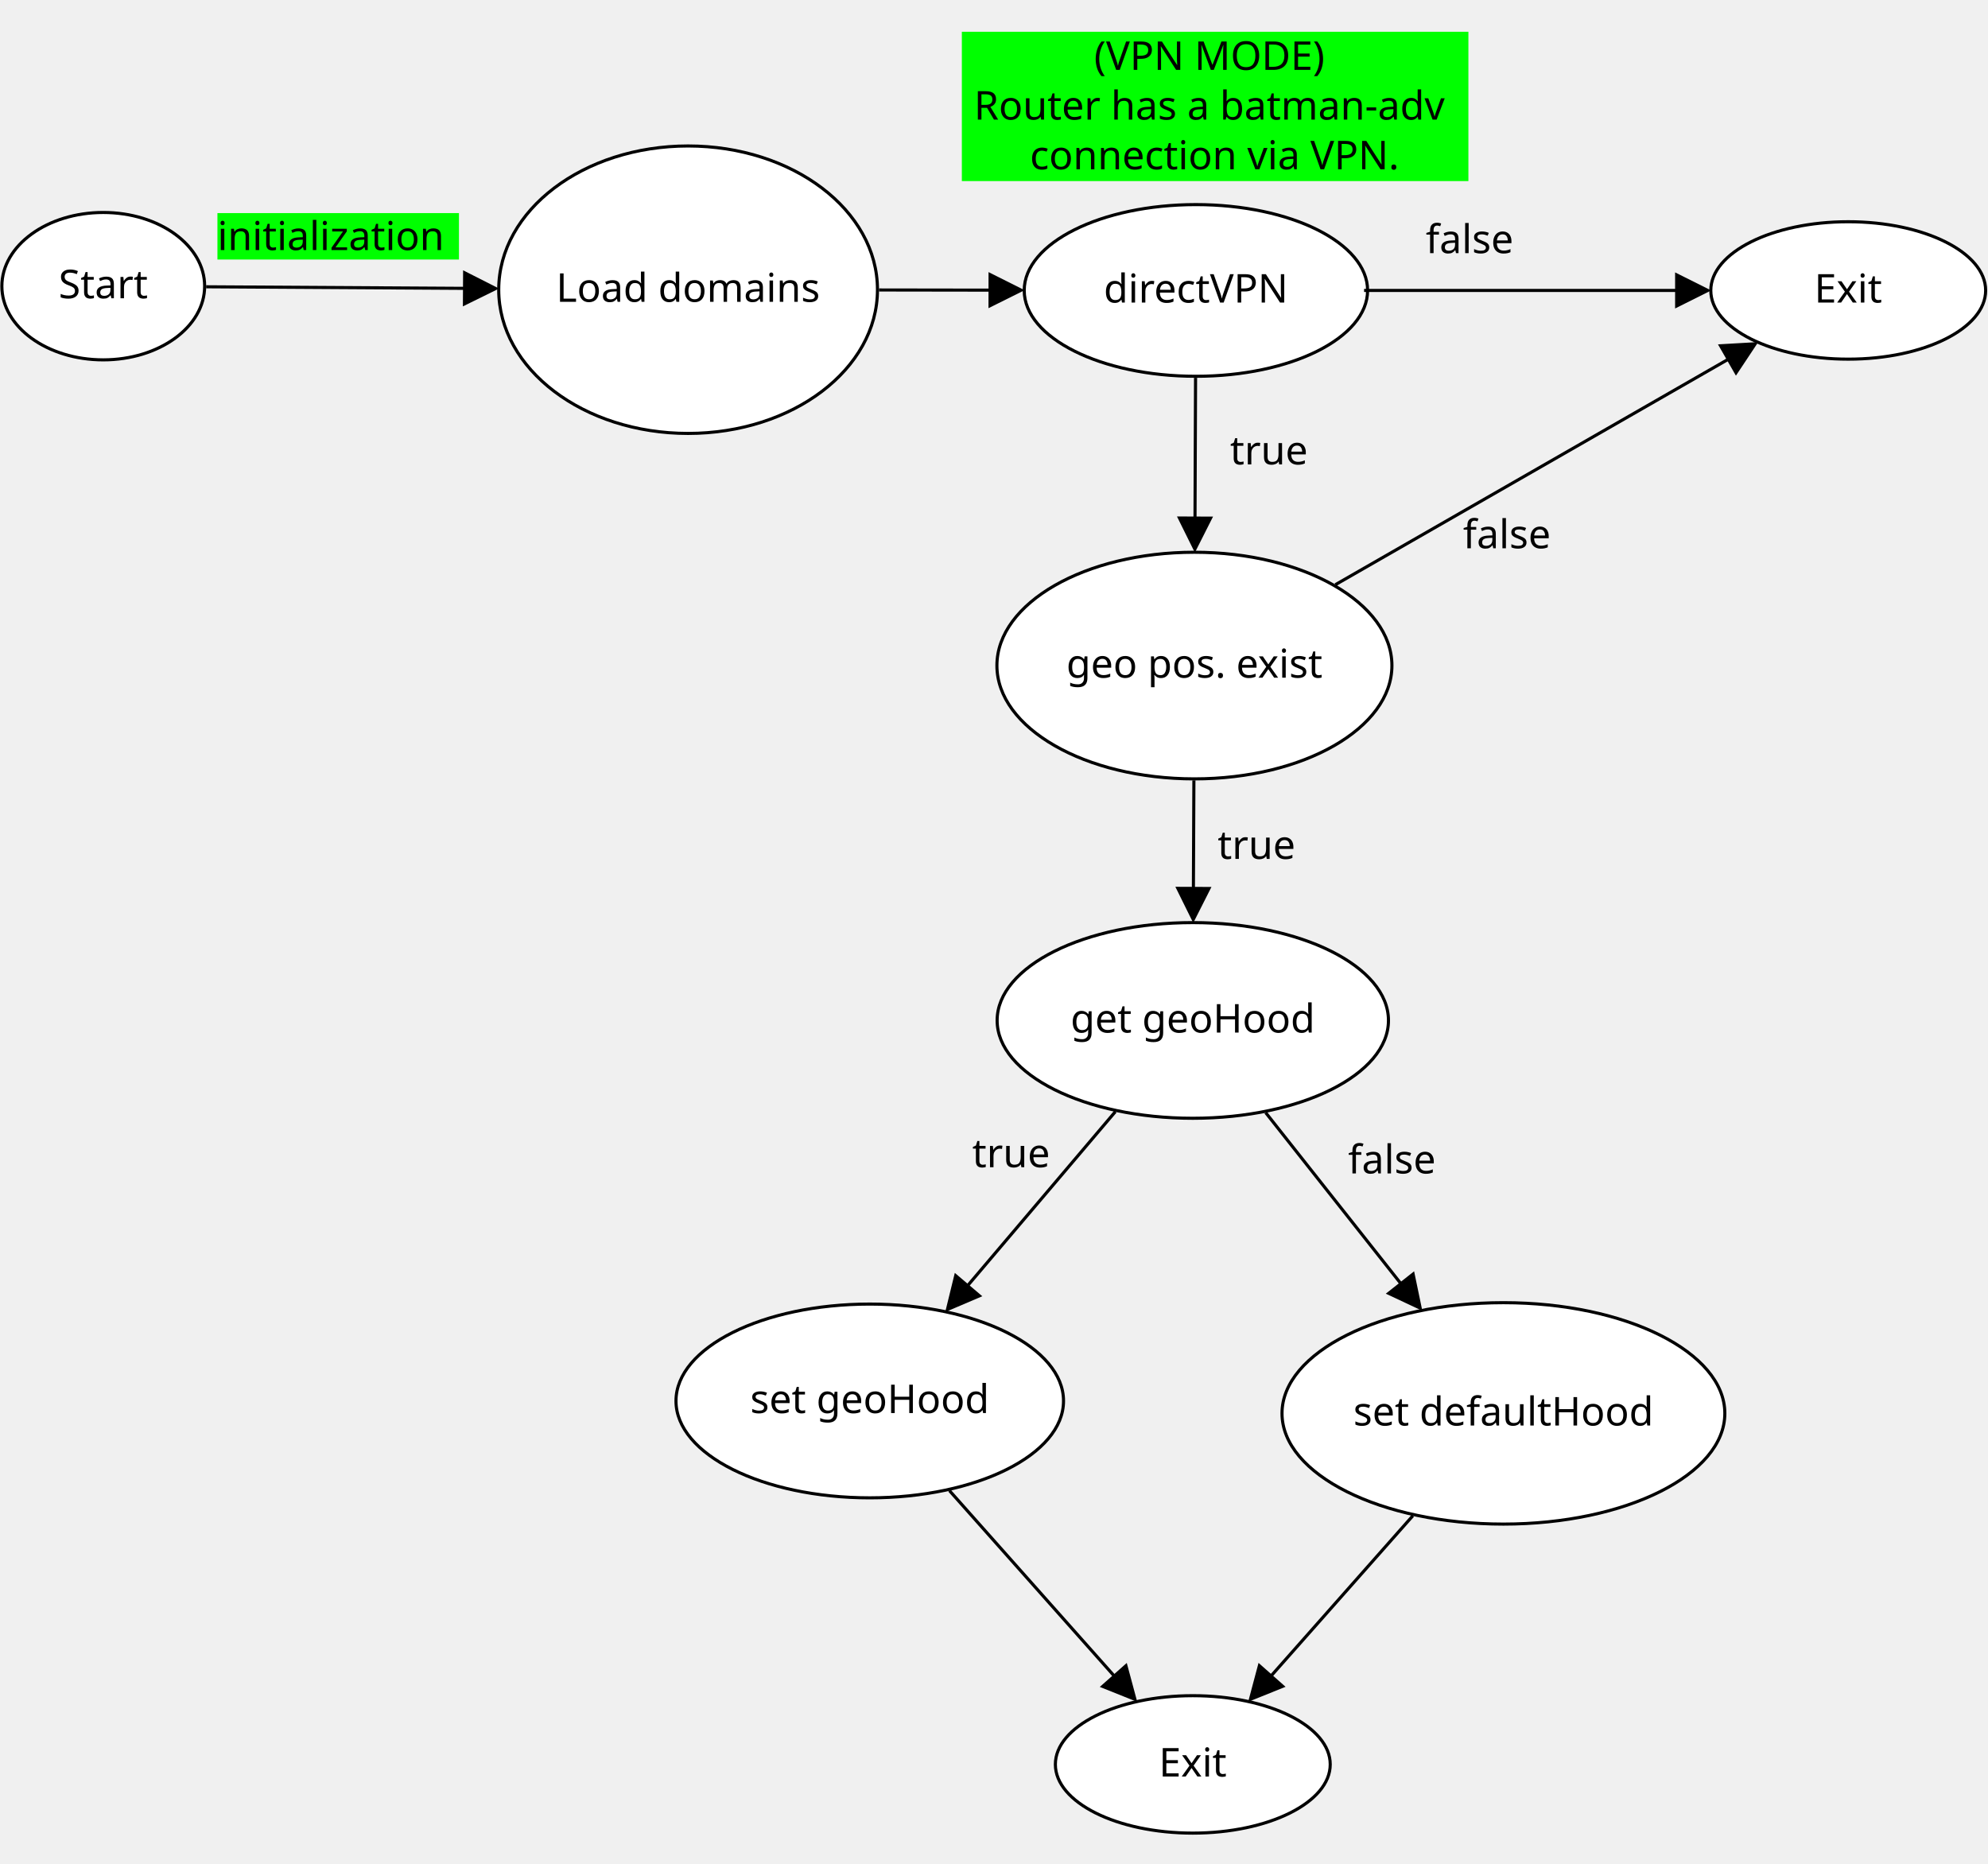
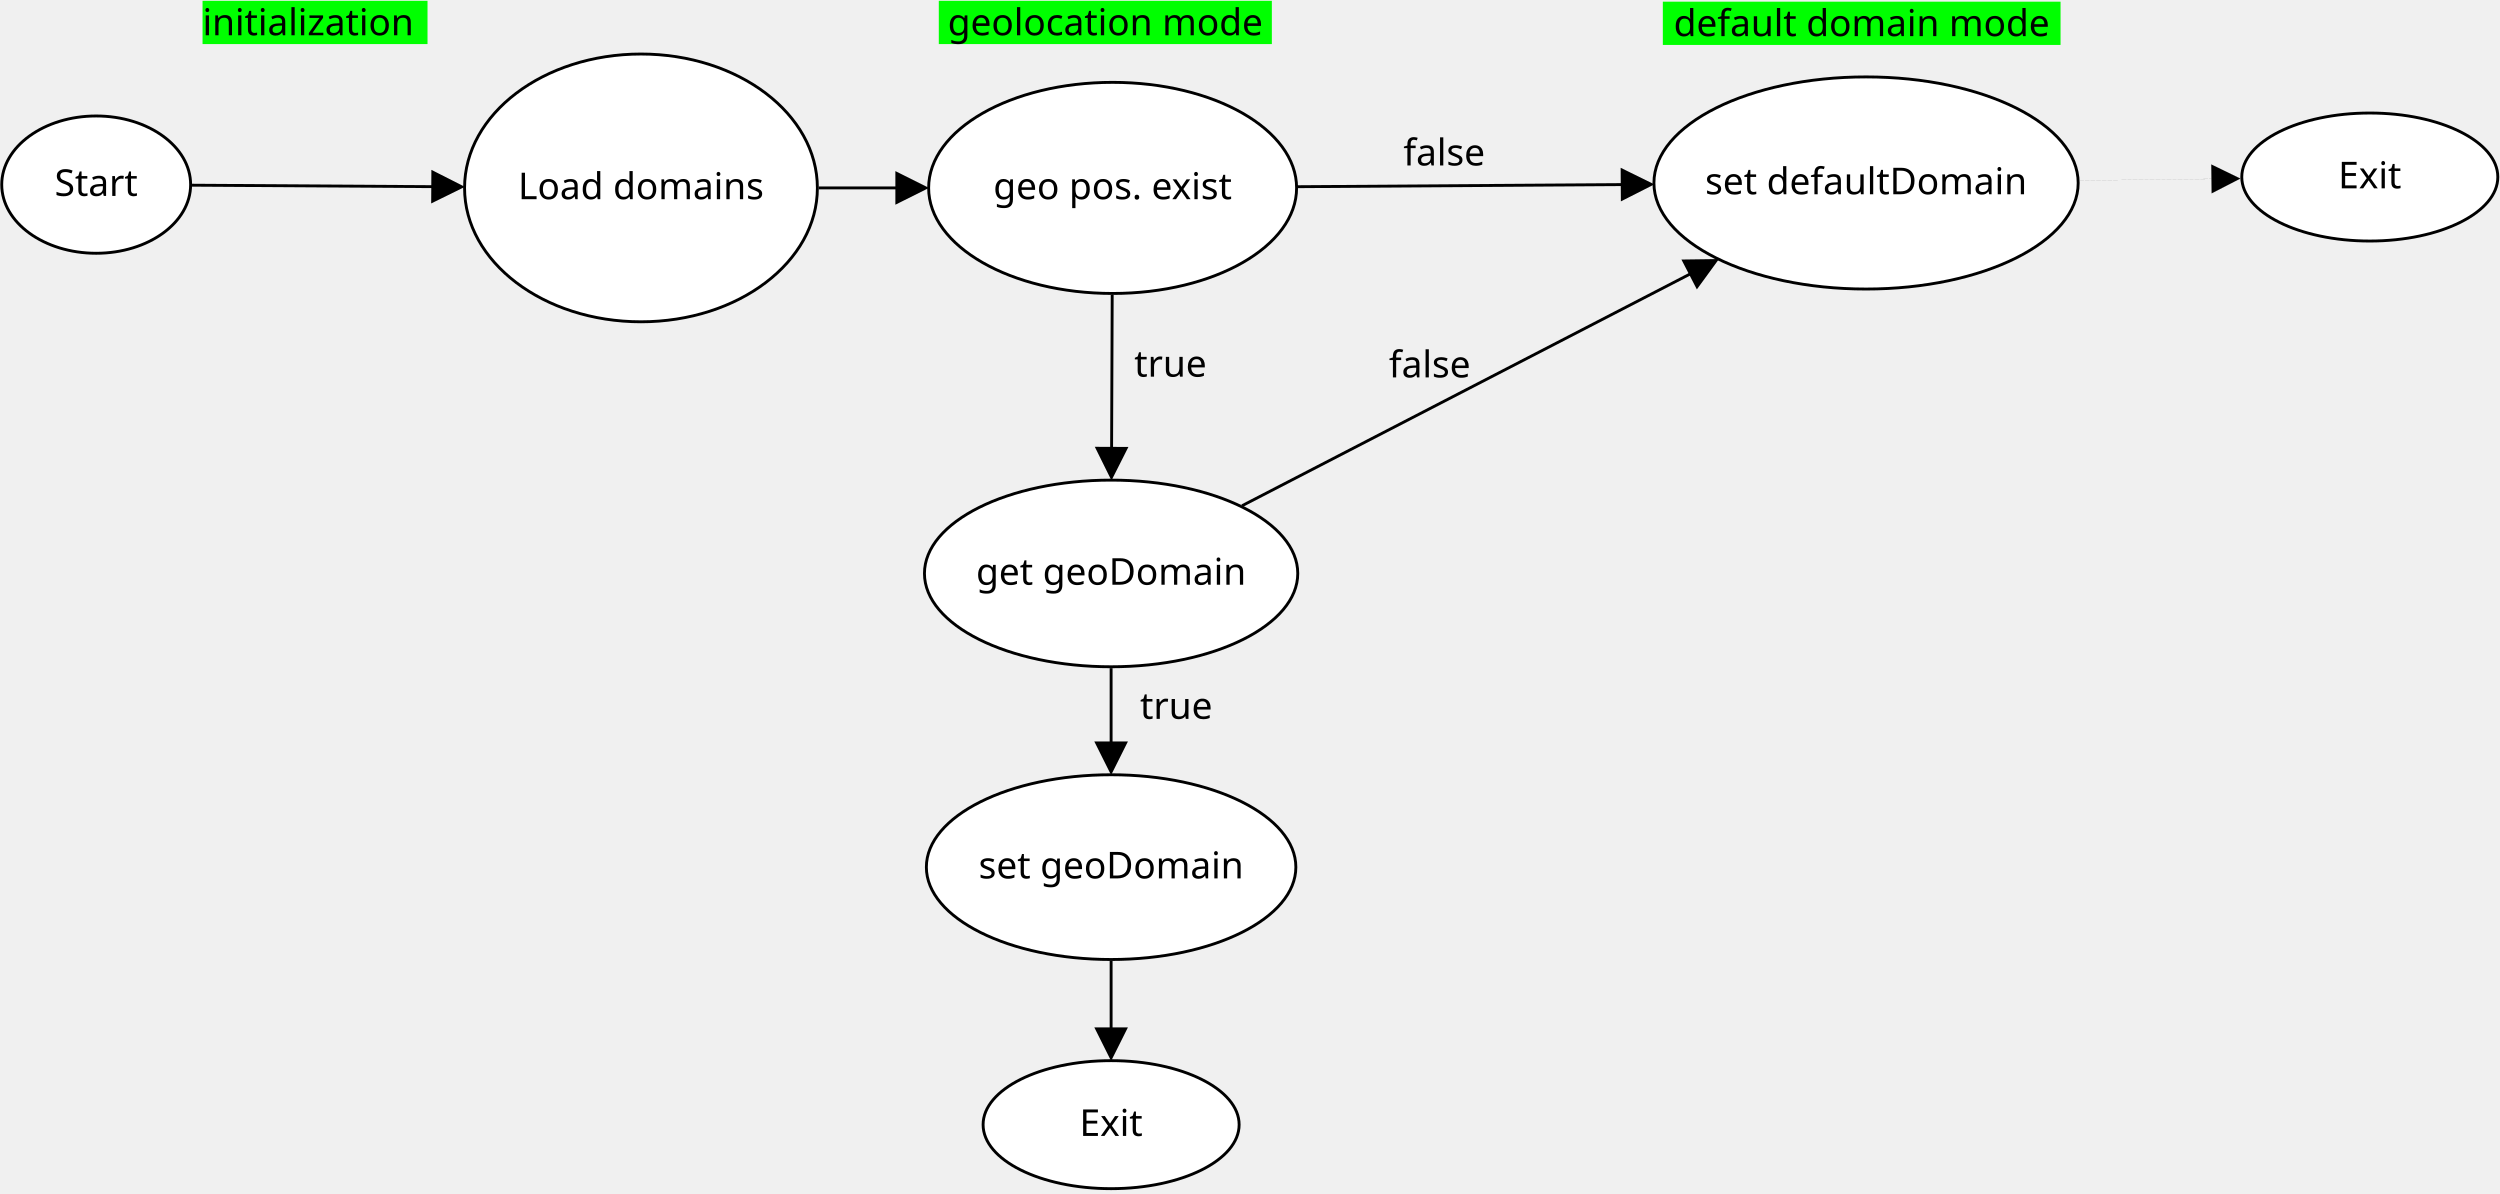
- <svg xmlns="http://www.w3.org/2000/svg" width="32cm" height="30cm" viewBox="36 46 640 581">
+ <svg xmlns="http://www.w3.org/2000/svg" width="44cm" height="21cm" viewBox="36 65 864 412">
  <g>
    <line style="fill: none; fill-opacity:0; stroke-width: 1; stroke: #000000" x1="102.36" y1="128.823" x2="185.552" y2="129.326" />
    <polygon style="fill: #000000" points="185.521,134.325 195.551,129.386 185.582,124.326 " />
    <polygon style="fill: none; fill-opacity:0; stroke-width: 1; stroke: #000000" points="185.521,134.325 195.551,129.386 185.582,124.326 " />
  </g>
  <g>
    <ellipse style="fill: #ffffff" cx="257.52" cy="129.76" rx="60.966" ry="46.27" />
    <ellipse style="fill: none; fill-opacity:0; stroke-width: 1; stroke: #000000" cx="257.52" cy="129.76" rx="60.966" ry="46.27" />
    <text font-size="12.8" style="fill: #000000;text-anchor:middle;font-family:sans-serif;font-style:normal;font-weight:normal" x="257.52" y="133.66">
      <tspan x="257.52" y="133.66">Load domains</tspan>
    </text>
  </g>
  <g>
-     <ellipse style="fill: #ffffff" cx="421" cy="130" rx="55.27" ry="27.635" />
-     <ellipse style="fill: none; fill-opacity:0; stroke-width: 1; stroke: #000000" cx="421" cy="130" rx="55.27" ry="27.635" />
-     <text font-size="12.8" style="fill: #000000;text-anchor:middle;font-family:sans-serif;font-style:normal;font-weight:normal" x="421" y="133.9">
-       <tspan x="421" y="133.9">directVPN</tspan>
+     <line style="fill: none; fill-opacity:0; stroke-width: 1; stroke: #000000" x1="318.984" y1="129.76" x2="345.941" y2="129.76" />
+     <polygon style="fill: #000000" points="345.941,134.76 355.941,129.76 345.941,124.76 " />
+     <polygon style="fill: none; fill-opacity:0; stroke-width: 1; stroke: #000000" points="345.941,134.76 355.941,129.76 345.941,124.76 " />
+   </g>
+   <g>
+     <rect style="fill: #00ff00" x="106" y="65.1" width="77.75" height="14.95" />
+     <text font-size="12.8" style="fill: #000000;text-anchor:start;font-family:sans-serif;font-style:normal;font-weight:normal" x="106" y="77">
+       <tspan x="106" y="77">initialization</tspan>
    </text>
  </g>
  <g>
-     <line style="fill: none; fill-opacity:0; stroke-width: 1; stroke: #000000" x1="318.995" y1="129.85" x2="354.733" y2="129.903" />
-     <polygon style="fill: #000000" points="354.726,134.903 364.733,129.917 354.74,124.903 " />
-     <polygon style="fill: none; fill-opacity:0; stroke-width: 1; stroke: #000000" points="354.726,134.903 364.733,129.917 354.74,124.903 " />
-   </g>
-   <g>
-     <rect style="fill: #00ff00" x="106" y="105.1" width="77.75" height="14.95" />
-     <text font-size="12.8" style="fill: #000000;text-anchor:start;font-family:sans-serif;font-style:normal;font-weight:normal" x="106" y="117">
-       <tspan x="106" y="117">initialization</tspan>
+     <rect style="fill: #00ff00" x="360.45" y="65.1" width="115.1" height="14.95" />
+     <text font-size="12.8" style="fill: #000000;text-anchor:middle;font-family:sans-serif;font-style:normal;font-weight:normal" x="418" y="77">
+       <tspan x="418" y="77">geolocation mode</tspan>
    </text>
  </g>
  <g>
-     <rect style="fill: #00ff00" x="345.65" y="46.726" width="163.074" height="48.071" />
-     <text font-size="12.8" style="fill: #000000;text-anchor:middle;font-family:sans-serif;font-style:normal;font-weight:normal" x="427" y="59">
-       <tspan x="427" y="59">(VPN MODE)</tspan>
-       <tspan x="427" y="75">Router has a batman-adv</tspan>
-       <tspan x="427" y="91">connection via VPN.</tspan>
+     <ellipse style="fill: #ffffff" cx="420.521" cy="129.76" rx="63.583" ry="36.478" />
+     <ellipse style="fill: none; fill-opacity:0; stroke-width: 1; stroke: #000000" cx="420.521" cy="129.76" rx="63.583" ry="36.478" />
+     <text font-size="12.8" style="fill: #000000;text-anchor:middle;font-family:sans-serif;font-style:normal;font-weight:normal" x="420.521" y="133.66">
+       <tspan x="420.521" y="133.66">geo pos. exist</tspan>
    </text>
  </g>
  <g>
-     <ellipse style="fill: #ffffff" cx="420.521" cy="250.76" rx="63.583" ry="36.478" />
-     <ellipse style="fill: none; fill-opacity:0; stroke-width: 1; stroke: #000000" cx="420.521" cy="250.76" rx="63.583" ry="36.478" />
-     <text font-size="12.8" style="fill: #000000;text-anchor:middle;font-family:sans-serif;font-style:normal;font-weight:normal" x="420.521" y="254.66">
-       <tspan x="420.521" y="254.66">geo pos. exist</tspan>
+     <line style="fill: none; fill-opacity:0; stroke-width: 1; stroke: #000000" x1="484.092" y1="129.344" x2="596.635" y2="128.607" />
+     <polygon style="fill: #000000" points="596.668,133.607 606.635,128.541 596.602,123.607 " />
+     <polygon style="fill: none; fill-opacity:0; stroke-width: 1; stroke: #000000" points="596.668,133.607 606.635,128.541 596.602,123.607 " />
+   </g>
+   <text font-size="12.8" style="fill: #000000;text-anchor:start;font-family:sans-serif;font-style:normal;font-weight:normal" x="521" y="122">
+     <tspan x="521" y="122">false</tspan>
+   </text>
+   <g>
+     <ellipse style="fill: #ffffff" cx="419.999" cy="263.001" rx="64.507" ry="32.253" />
+     <ellipse style="fill: none; fill-opacity:0; stroke-width: 1; stroke: #000000" cx="419.999" cy="263.001" rx="64.507" ry="32.253" />
+     <text font-size="12.8" style="fill: #000000;text-anchor:middle;font-family:sans-serif;font-style:normal;font-weight:normal" x="419.999" y="266.901">
+       <tspan x="419.999" y="266.901">get geoDomain</tspan>
    </text>
  </g>
  <g>
-     <line style="fill: none; fill-opacity:0; stroke-width: 1; stroke: #000000" x1="420.888" y1="158.134" x2="420.709" y2="203.282" />
-     <polygon style="fill: #000000" points="415.709,203.262 420.67,213.282 425.709,203.302 " />
-     <polygon style="fill: none; fill-opacity:0; stroke-width: 1; stroke: #000000" points="415.709,203.262 420.67,213.282 425.709,203.302 " />
+     <line style="fill: none; fill-opacity:0; stroke-width: 1; stroke: #000000" x1="420.376" y1="166.73" x2="420.169" y2="219.76" />
+     <polygon style="fill: #000000" points="415.169,219.74 420.129,229.76 425.168,219.779 " />
+     <polygon style="fill: none; fill-opacity:0; stroke-width: 1; stroke: #000000" points="415.169,219.74 420.129,229.76 425.168,219.779 " />
  </g>
-   <text font-size="12.8" style="fill: #000000;text-anchor:start;font-family:sans-serif;font-style:normal;font-weight:normal" x="432" y="186">
-     <tspan x="432" y="186">true</tspan>
+   <text font-size="12.8" style="fill: #000000;text-anchor:start;font-family:sans-serif;font-style:normal;font-weight:normal" x="428" y="195">
+     <tspan x="428" y="195">true</tspan>
  </text>
  <g>
-     <line style="fill: none; fill-opacity:0; stroke-width: 1; stroke: #000000" x1="475.141" y1="130" x2="575.768" y2="130" />
-     <polygon style="fill: #000000" points="575.768,135 585.768,130 575.768,125 " />
-     <polygon style="fill: none; fill-opacity:0; stroke-width: 1; stroke: #000000" points="575.768,135 585.768,130 575.768,125 " />
+     <line style="fill: none; fill-opacity:0; stroke-width: 1; stroke: #000000" x1="420" y1="295.735" x2="420" y2="321.575" />
+     <polygon style="fill: #000000" points="415,321.575 420,331.575 425,321.575 " />
+     <polygon style="fill: none; fill-opacity:0; stroke-width: 1; stroke: #000000" points="415,321.575 420,331.575 425,321.575 " />
  </g>
-   <text font-size="12.8" style="fill: #000000;text-anchor:start;font-family:sans-serif;font-style:normal;font-weight:normal" x="495" y="118">
-     <tspan x="495" y="118">false</tspan>
+   <g>
+     <line style="fill: none; fill-opacity:0; stroke-width: 1; stroke: #000000" x1="465.257" y1="239.593" x2="620.21" y2="159.449" />
+     <polygon style="fill: #000000" points="622.507,163.89 629.092,154.855 617.913,155.008 " />
+     <polygon style="fill: none; fill-opacity:0; stroke-width: 1; stroke: #000000" points="622.507,163.89 629.092,154.855 617.913,155.008 " />
+   </g>
+   <g>
+     <ellipse style="fill: #ffffff" cx="420.001" cy="364.499" rx="63.847" ry="31.924" />
+     <ellipse style="fill: none; fill-opacity:0; stroke-width: 1; stroke: #000000" cx="420.001" cy="364.499" rx="63.847" ry="31.924" />
+     <text font-size="12.8" style="fill: #000000;text-anchor:middle;font-family:sans-serif;font-style:normal;font-weight:normal" x="420.001" y="368.399">
+       <tspan x="420.001" y="368.399">set geoDomain</tspan>
+     </text>
+   </g>
+   <text font-size="12.8" style="fill: #000000;text-anchor:start;font-family:sans-serif;font-style:normal;font-weight:normal" x="516" y="195.25">
+     <tspan x="516" y="195.25">false</tspan>
+   </text>
+   <text font-size="12.8" style="fill: #000000;text-anchor:start;font-family:sans-serif;font-style:normal;font-weight:normal" x="430" y="313.25">
+     <tspan x="430" y="313.25">true</tspan>
  </text>
  <g>
-     <line style="fill: none; fill-opacity:0; stroke-width: 1; stroke: #000000" x1="465.908" y1="224.72" x2="592.391" y2="152.152" />
-     <polygon style="fill: #000000" points="594.879,156.489 601.065,147.175 589.903,147.815 " />
-     <polygon style="fill: none; fill-opacity:0; stroke-width: 1; stroke: #000000" points="594.879,156.489 601.065,147.175 589.903,147.815 " />
-   </g>
-   <text font-size="12.8" style="fill: #000000;text-anchor:start;font-family:sans-serif;font-style:normal;font-weight:normal" x="507" y="213">
-     <tspan x="507" y="213">false</tspan>
-   </text>
-   <g>
-     <ellipse style="fill: #ffffff" cx="419.999" cy="365.001" rx="62.989" ry="31.495" />
-     <ellipse style="fill: none; fill-opacity:0; stroke-width: 1; stroke: #000000" cx="419.999" cy="365.001" rx="62.989" ry="31.495" />
-     <text font-size="12.8" style="fill: #000000;text-anchor:middle;font-family:sans-serif;font-style:normal;font-weight:normal" x="419.999" y="368.901">
-       <tspan x="419.999" y="368.901">get geoHood</tspan>
+     <ellipse style="fill: #ffffff" cx="420.001" cy="453.499" rx="44.243" ry="22.121" />
+     <ellipse style="fill: none; fill-opacity:0; stroke-width: 1; stroke: #000000" cx="420.001" cy="453.499" rx="44.243" ry="22.121" />
+     <text font-size="12.8" style="fill: #000000;text-anchor:middle;font-family:sans-serif;font-style:normal;font-weight:normal" x="420.001" y="457.399">
+       <tspan x="420.001" y="457.399">Exit</tspan>
    </text>
  </g>
  <g>
-     <line style="fill: none; fill-opacity:0; stroke-width: 1; stroke: #000000" x1="420.352" y1="287.716" x2="420.193" y2="322.503" />
-     <polygon style="fill: #000000" points="415.193,322.48 420.148,332.503 425.193,322.526 " />
-     <polygon style="fill: none; fill-opacity:0; stroke-width: 1; stroke: #000000" points="415.193,322.48 420.148,332.503 425.193,322.526 " />
-   </g>
-   <text font-size="12.8" style="fill: #000000;text-anchor:start;font-family:sans-serif;font-style:normal;font-weight:normal" x="428" y="313">
-     <tspan x="428" y="313">true</tspan>
-   </text>
-   <g>
-     <line style="fill: none; fill-opacity:0; stroke-width: 1; stroke: #000000" x1="395.06" y1="394.377" x2="347.488" y2="450.411" />
-     <polygon style="fill: #000000" points="343.677,447.175 341.017,458.034 351.3,453.647 " />
-     <polygon style="fill: none; fill-opacity:0; stroke-width: 1; stroke: #000000" points="343.677,447.175 341.017,458.034 351.3,453.647 " />
-   </g>
-   <g>
-     <line style="fill: none; fill-opacity:0; stroke-width: 1; stroke: #000000" x1="443.467" y1="394.687" x2="486.999" y2="449.754" />
-     <polygon style="fill: #000000" points="483.076,452.855 493.2,457.599 490.921,446.653 " />
-     <polygon style="fill: none; fill-opacity:0; stroke-width: 1; stroke: #000000" points="483.076,452.855 493.2,457.599 490.921,446.653 " />
-   </g>
-   <g>
-     <ellipse style="fill: #ffffff" cx="316.001" cy="487.499" rx="62.379" ry="31.189" />
-     <ellipse style="fill: none; fill-opacity:0; stroke-width: 1; stroke: #000000" cx="316.001" cy="487.499" rx="62.379" ry="31.189" />
-     <text font-size="12.8" style="fill: #000000;text-anchor:middle;font-family:sans-serif;font-style:normal;font-weight:normal" x="316.001" y="491.399">
-       <tspan x="316.001" y="491.399">set geoHood</tspan>
-     </text>
-   </g>
-   <g>
-     <ellipse style="fill: #ffffff" cx="519.999" cy="491.5" rx="71.279" ry="35.64" />
-     <ellipse style="fill: none; fill-opacity:0; stroke-width: 1; stroke: #000000" cx="519.999" cy="491.5" rx="71.279" ry="35.64" />
-     <text font-size="12.8" style="fill: #000000;text-anchor:middle;font-family:sans-serif;font-style:normal;font-weight:normal" x="519.999" y="495.4">
-       <tspan x="519.999" y="495.4">set defaultHood</tspan>
-     </text>
-   </g>
-   <text font-size="12.8" style="fill: #000000;text-anchor:start;font-family:sans-serif;font-style:normal;font-weight:normal" x="470" y="414.25">
-     <tspan x="470" y="414.25">false</tspan>
-   </text>
-   <text font-size="12.8" style="fill: #000000;text-anchor:start;font-family:sans-serif;font-style:normal;font-weight:normal" x="349" y="412.25">
-     <tspan x="349" y="412.25">true</tspan>
-   </text>
-   <g>
-     <ellipse style="fill: #ffffff" cx="420.001" cy="604.499" rx="44.243" ry="22.121" />
-     <ellipse style="fill: none; fill-opacity:0; stroke-width: 1; stroke: #000000" cx="420.001" cy="604.499" rx="44.243" ry="22.121" />
-     <text font-size="12.8" style="fill: #000000;text-anchor:middle;font-family:sans-serif;font-style:normal;font-weight:normal" x="420.001" y="608.399">
-       <tspan x="420.001" y="608.399">Exit</tspan>
-     </text>
-   </g>
-   <g>
-     <line style="fill: none; fill-opacity:0; stroke-width: 1; stroke: #000000" x1="490.837" y1="524.453" x2="445.184" y2="576.042" />
-     <polygon style="fill: #000000" points="441.44,572.728 438.557,583.531 448.928,579.355 " />
-     <polygon style="fill: none; fill-opacity:0; stroke-width: 1; stroke: #000000" points="441.44,572.728 438.557,583.531 448.928,579.355 " />
-   </g>
-   <g>
-     <line style="fill: none; fill-opacity:0; stroke-width: 1; stroke: #000000" x1="341.658" y1="516.364" x2="394.731" y2="576.071" />
-     <polygon style="fill: #000000" points="390.994,579.393 401.375,583.545 398.468,572.749 " />
-     <polygon style="fill: none; fill-opacity:0; stroke-width: 1; stroke: #000000" points="390.994,579.393 401.375,583.545 398.468,572.749 " />
-   </g>
-   <g>
-     <ellipse style="fill: #ffffff" cx="631.001" cy="130" rx="44.243" ry="22.121" />
-     <ellipse style="fill: none; fill-opacity:0; stroke-width: 1; stroke: #000000" cx="631.001" cy="130" rx="44.243" ry="22.121" />
-     <text font-size="12.8" style="fill: #000000;text-anchor:middle;font-family:sans-serif;font-style:normal;font-weight:normal" x="631.001" y="133.9">
-       <tspan x="631.001" y="133.9">Exit</tspan>
-     </text>
+     <line style="fill: none; fill-opacity:0; stroke-width: 1; stroke: #000000" x1="420.001" y1="396.929" x2="420.001" y2="420.38" />
+     <polygon style="fill: #000000" points="415.001,420.38 420.001,430.38 425.001,420.38 " />
+     <polygon style="fill: none; fill-opacity:0; stroke-width: 1; stroke: #000000" points="415.001,420.38 420.001,430.38 425.001,420.38 " />
  </g>
  <text font-size="12.8" style="fill: #000000;text-anchor:start;font-family:sans-serif;font-style:normal;font-weight:normal" x="912.352" y="129.946">
    <tspan x="912.352" y="129.946" />
  </text>
  <text font-size="12.8" style="fill: #000000;text-anchor:start;font-family:sans-serif;font-style:normal;font-weight:normal" x="912.352" y="129.946">
    <tspan x="912.352" y="129.946" />
  </text>
  <text font-size="12.8" style="fill: #000000;text-anchor:start;font-family:sans-serif;font-style:normal;font-weight:normal" x="96.5" y="236.5">
    <tspan x="96.5" y="236.5" />
  </text>
  <text font-size="12.8" style="fill: #000000;text-anchor:start;font-family:sans-serif;font-style:normal;font-weight:normal" x="95.5" y="251.5">
    <tspan x="95.5" y="251.5" />
  </text>
  <g>
    <ellipse style="fill: #ffffff" cx="69.241" cy="128.624" rx="32.641" ry="23.724" />
    <ellipse style="fill: none; fill-opacity:0; stroke-width: 1; stroke: #000000" cx="69.241" cy="128.624" rx="32.641" ry="23.724" />
    <text font-size="12.8" style="fill: #000000;text-anchor:middle;font-family:sans-serif;font-style:normal;font-weight:normal" x="69.241" y="132.524">
      <tspan x="69.241" y="132.524">Start</tspan>
    </text>
  </g>
+   <g>
+     <rect style="fill: #00ff00" x="610.675" y="65.4" width="137.45" height="14.95" />
+     <text font-size="12.8" style="fill: #000000;text-anchor:middle;font-family:sans-serif;font-style:normal;font-weight:normal" x="679.4" y="77.3">
+       <tspan x="679.4" y="77.3">default domain mode</tspan>
+     </text>
+   </g>
+   <g>
+     <ellipse style="fill: #ffffff" cx="680.909" cy="128.055" rx="73.309" ry="36.655" />
+     <ellipse style="fill: none; fill-opacity:0; stroke-width: 1; stroke: #000000" cx="680.909" cy="128.055" rx="73.309" ry="36.655" />
+     <text font-size="12.8" style="fill: #000000;text-anchor:middle;font-family:sans-serif;font-style:normal;font-weight:normal" x="680.909" y="131.955">
+       <tspan x="680.909" y="131.955">set defaultDomain</tspan>
+     </text>
+   </g>
+   <g>
+     <ellipse style="fill: #ffffff" cx="855.001" cy="126" rx="44.243" ry="22.121" />
+     <ellipse style="fill: none; fill-opacity:0; stroke-width: 1; stroke: #000000" cx="855.001" cy="126" rx="44.243" ry="22.121" />
+     <text font-size="12.8" style="fill: #000000;text-anchor:middle;font-family:sans-serif;font-style:normal;font-weight:normal" x="855.001" y="129.9">
+       <tspan x="855.001" y="129.9">Exit</tspan>
+     </text>
+   </g>
+   <g>
+     <line style="fill: none; fill-opacity:0; stroke-width: 0.02; stroke: #000000" x1="754.705" y1="127.184" x2="800.277" y2="126.646" />
+     <polygon style="fill: #000000" points="800.336,131.645 810.276,126.528 800.218,121.646 " />
+     <polygon style="fill: none; fill-opacity:0; stroke-width: 0.02; stroke: #000000" points="800.336,131.645 810.276,126.528 800.218,121.646 " />
+   </g>
</svg>
